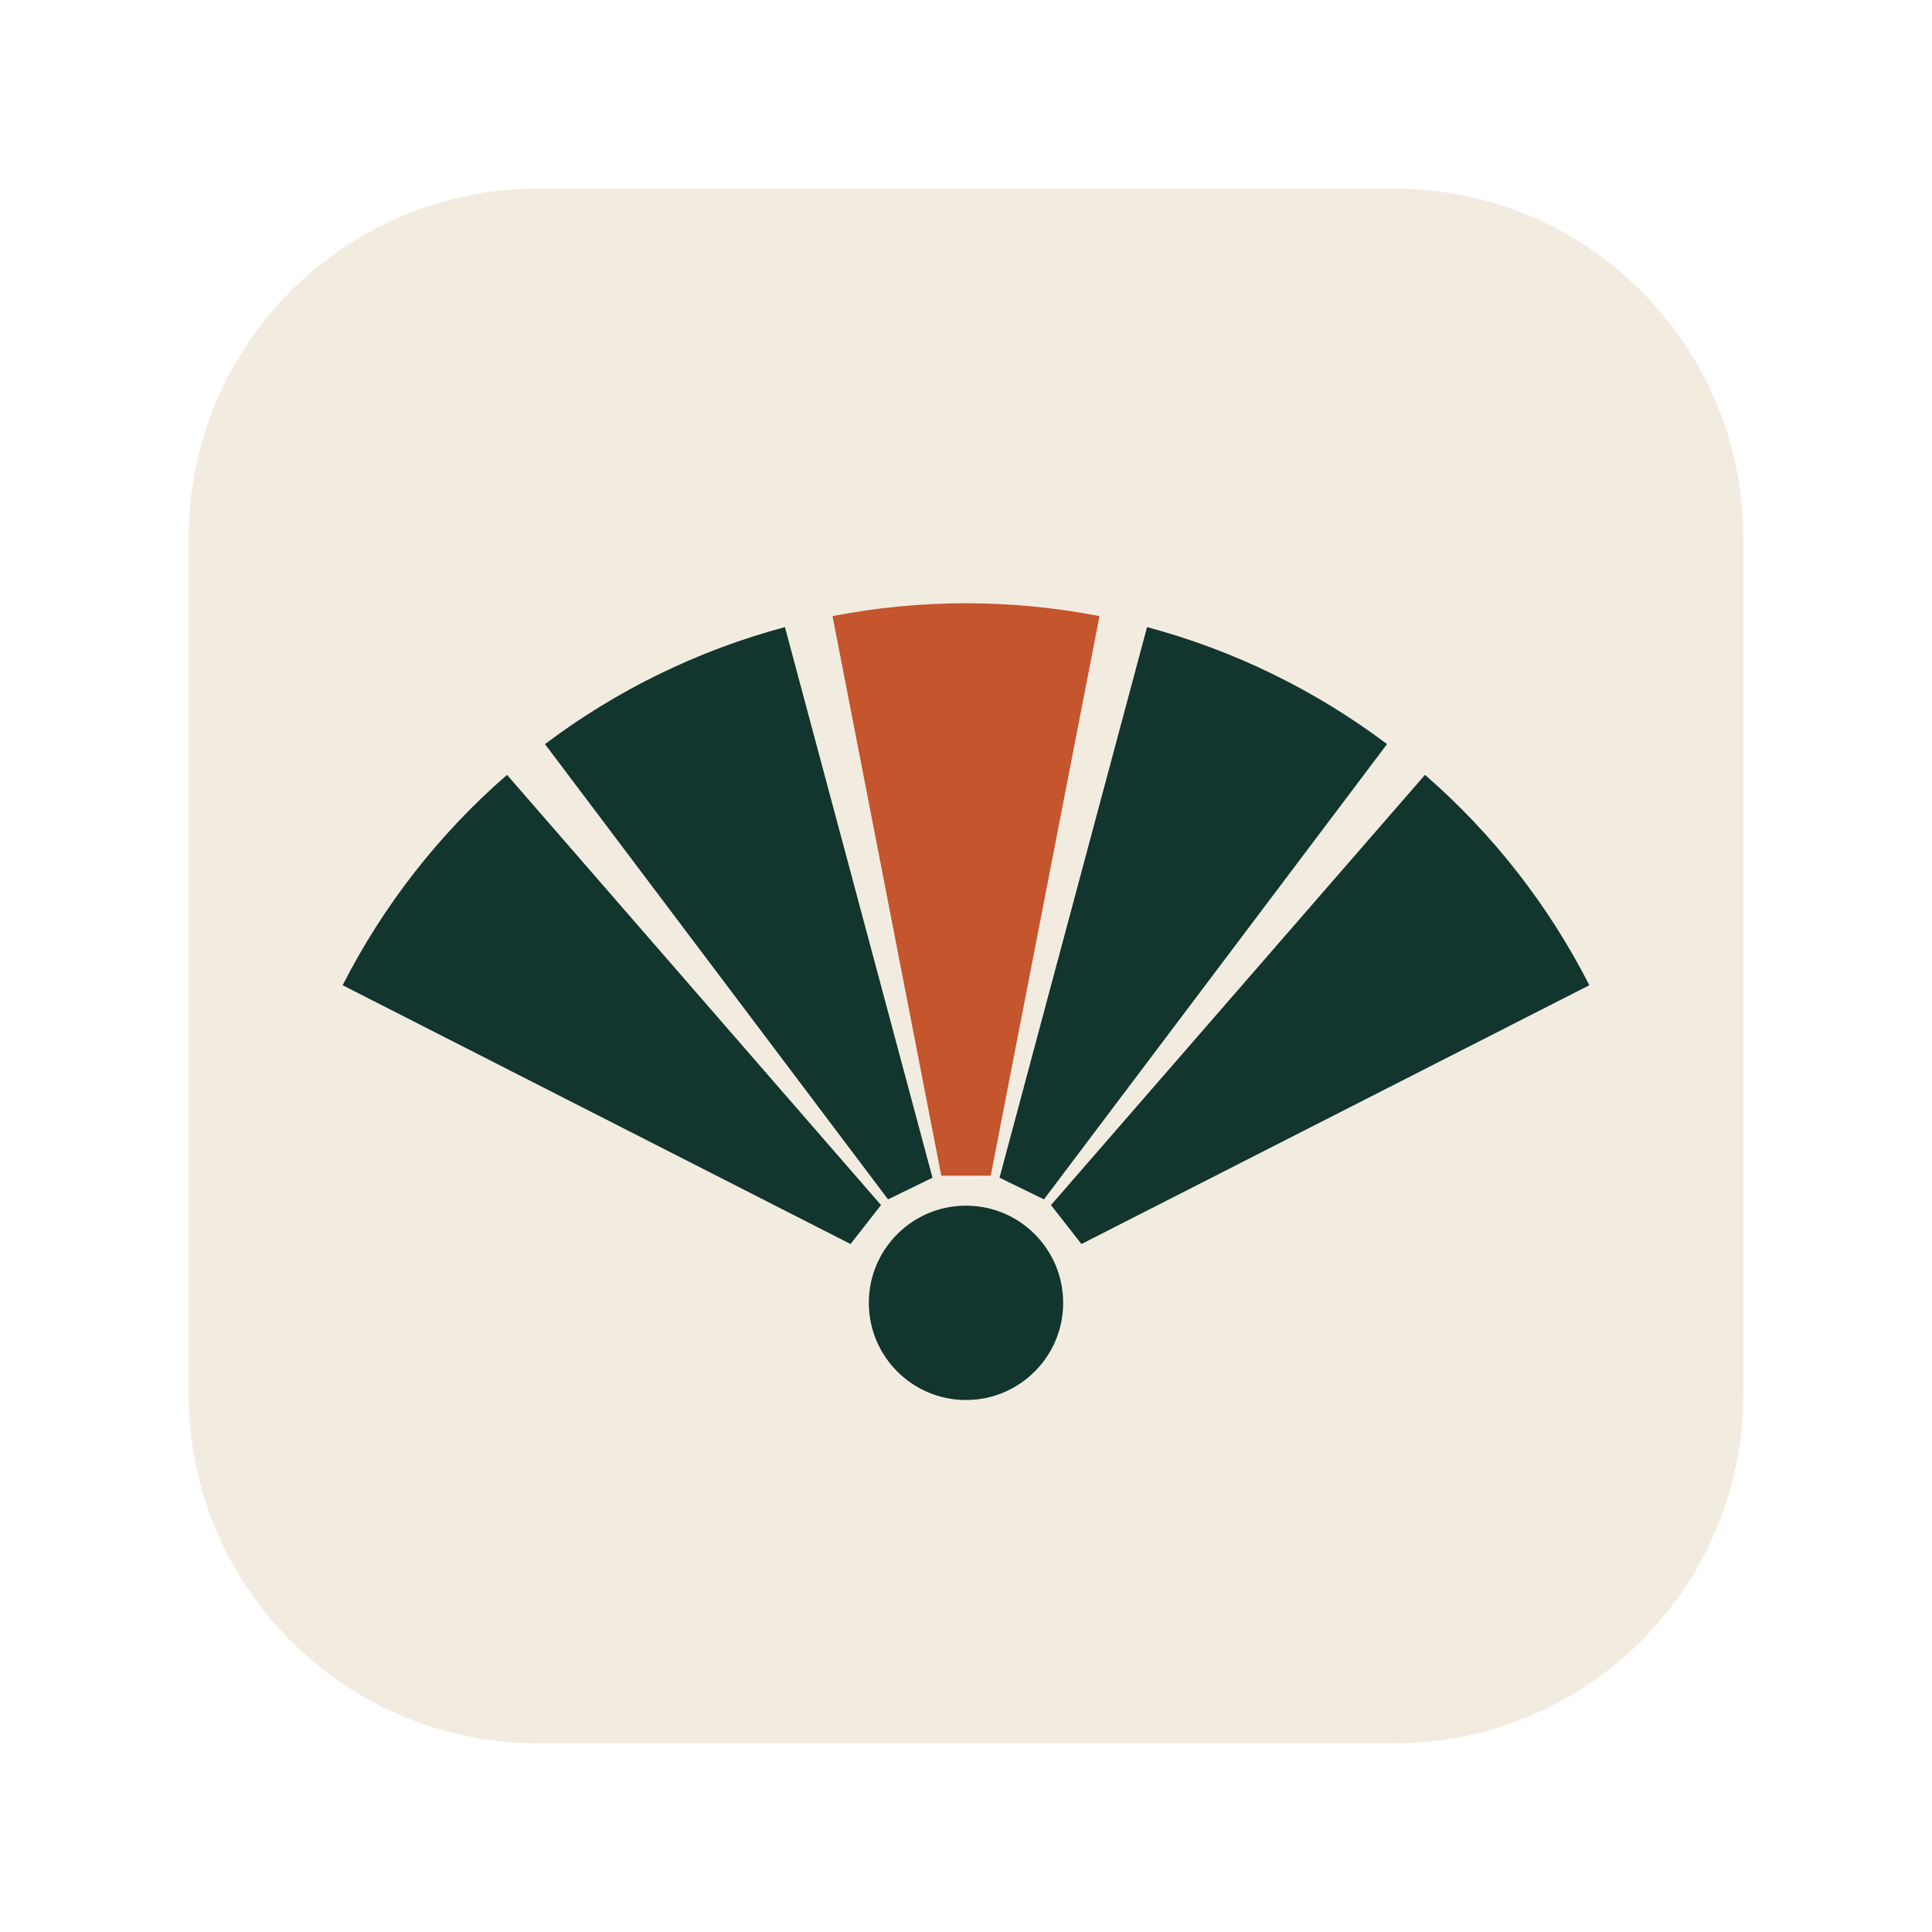
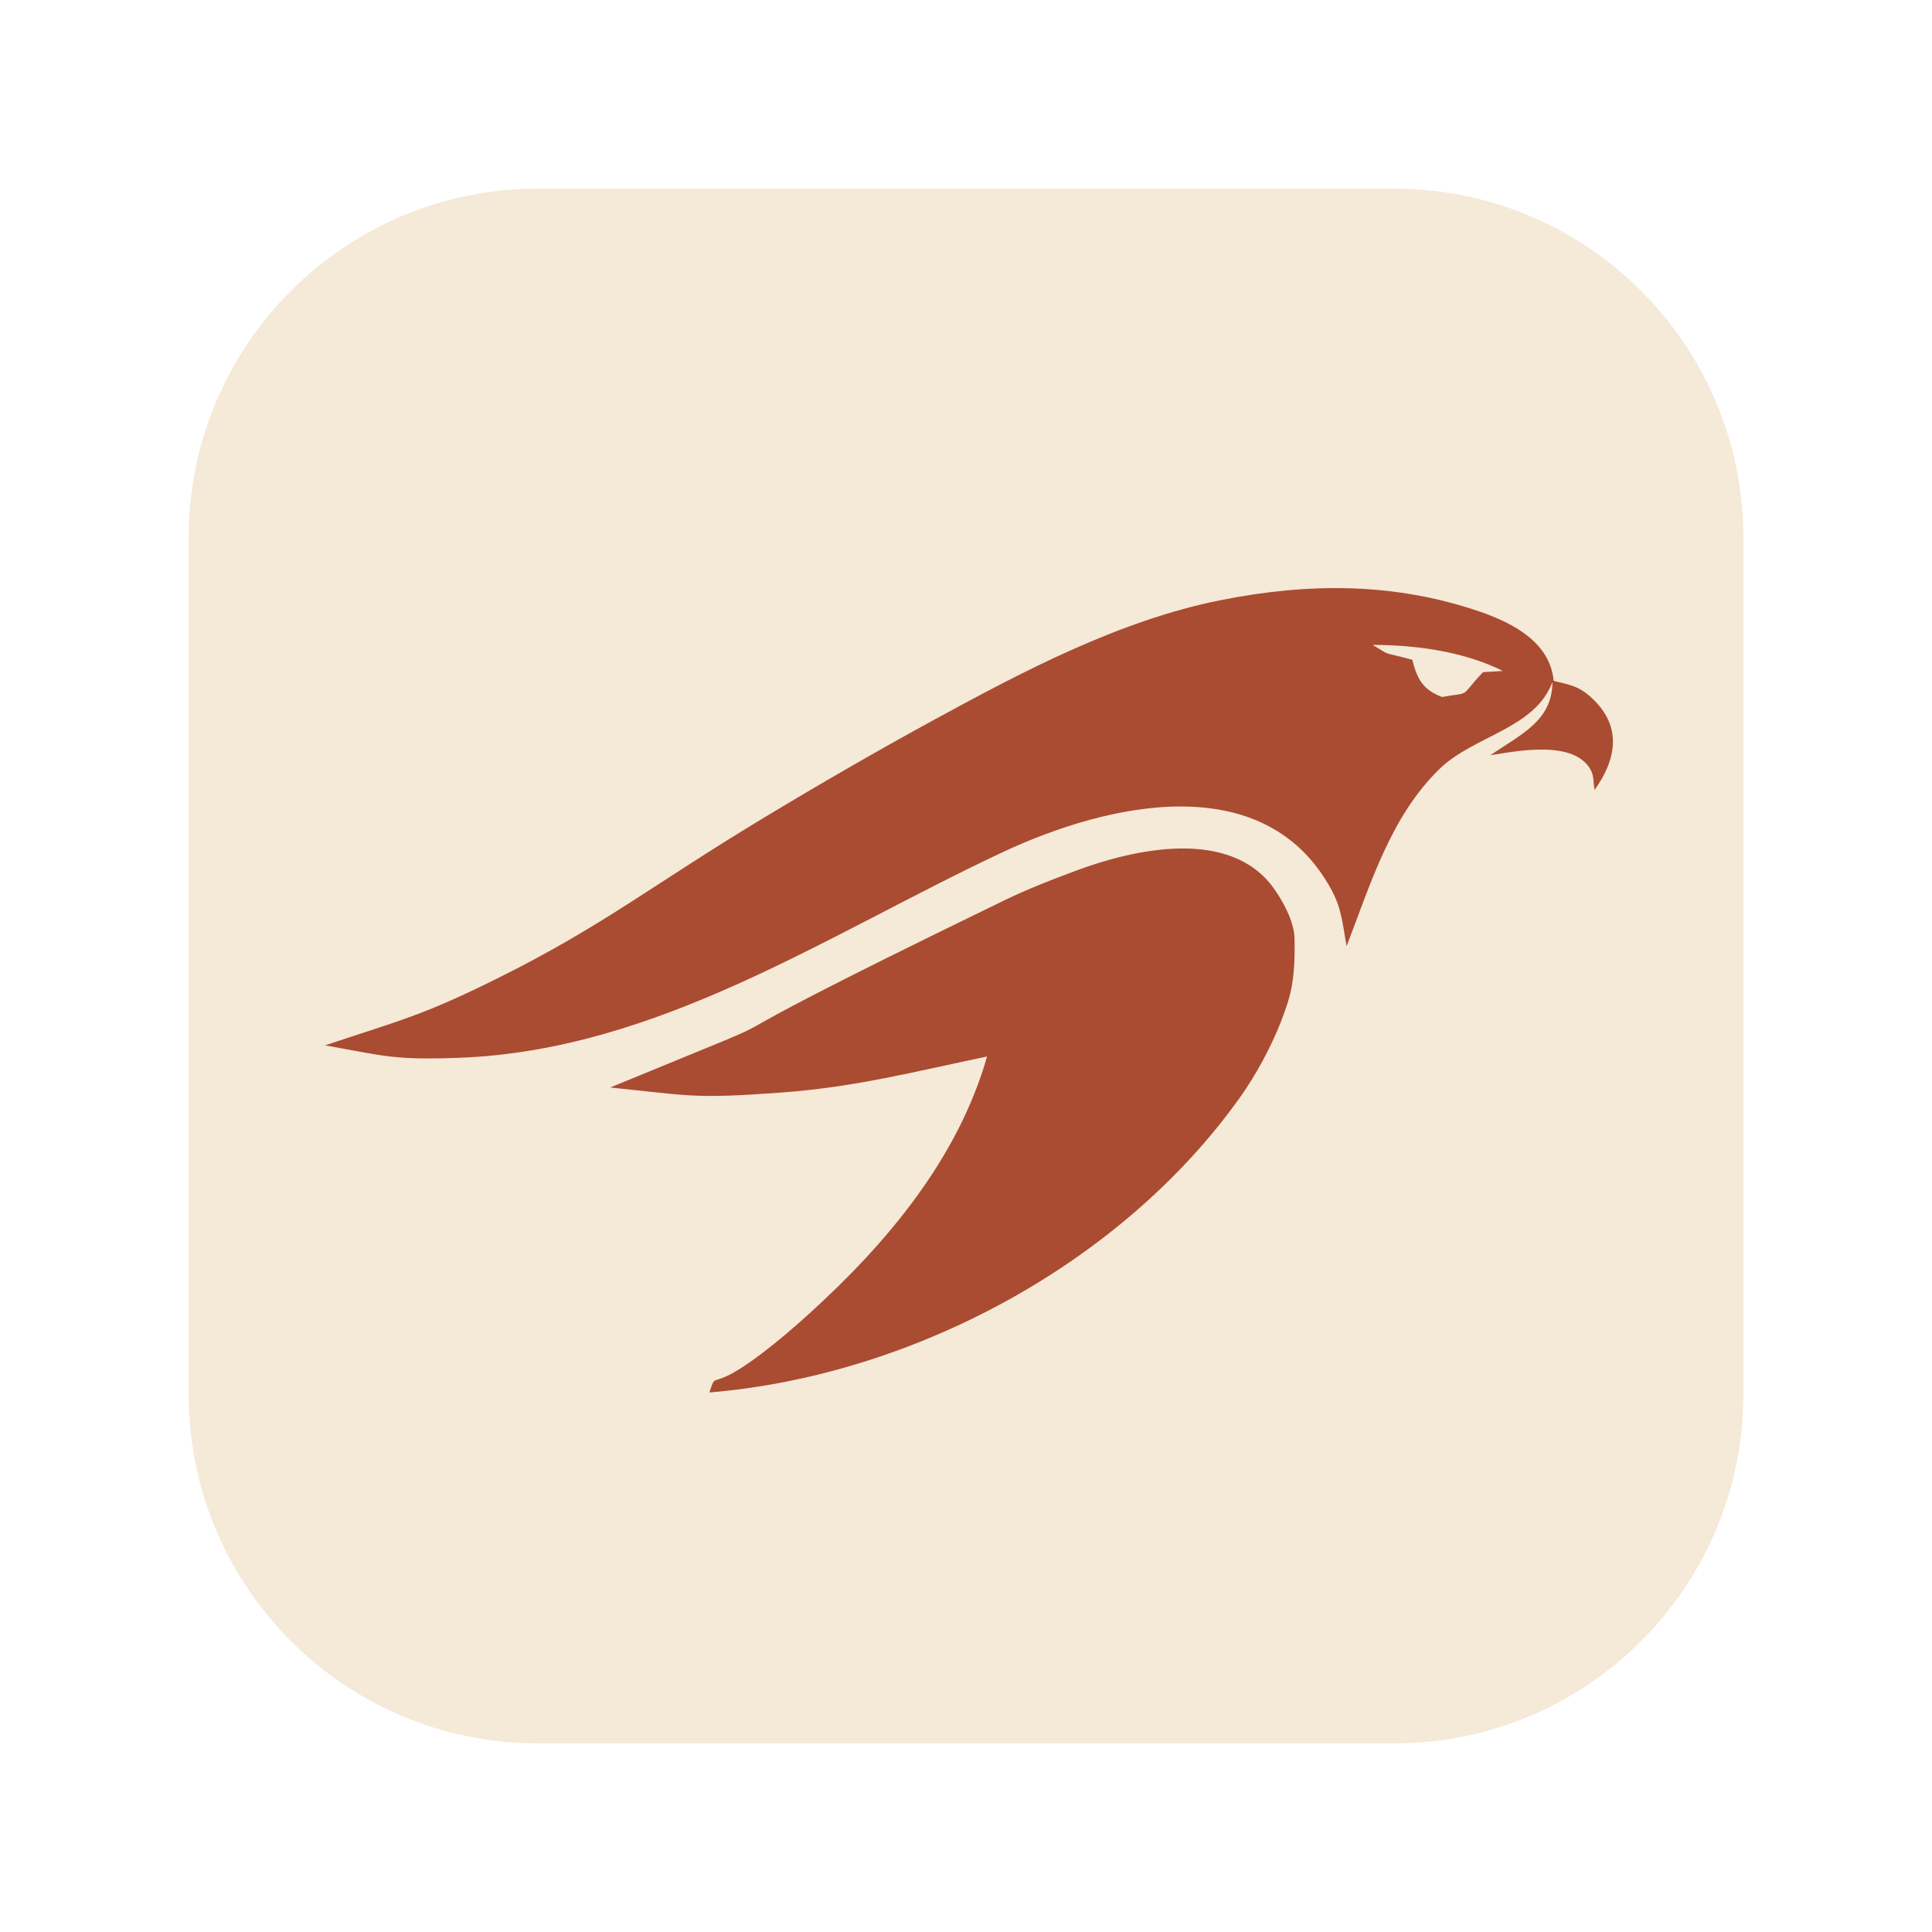
<svg xmlns="http://www.w3.org/2000/svg" width="1024" height="1024" viewBox="0 0 1024 1024" role="img" aria-label="Merlin app icon">
-   <rect x="100" y="100" width="824" height="824" rx="185" fill="#F2ECE0" />
-   <path d="M450.82 659.36L181.61 522.19A370.8 370.8 0 0 1 268.73 410.69L466.95 638.71ZM470.68 635.69L288.85 394.4A370.8 370.8 0 0 1 416.03 332.37L494.23 624.21ZM529.77 624.21L607.97 332.37A370.8 370.8 0 0 1 735.15 394.4L553.32 635.69ZM557.05 638.71L755.27 410.69A370.8 370.8 0 0 1 842.39 522.19L573.18 659.36ZM460.5 690.53A51.5 51.5 0 1 1 563.5 690.53A51.5 51.5 0 1 1 460.5 690.53Z" fill="#12352E" />
-   <path d="M498.9 623.13L441.25 326.55A370.8 370.8 0 0 1 582.75 326.55L525.1 623.13Z" fill="#C4552D" />
+   <rect x="100" y="100" width="824" height="824" rx="185" fill="#F5E9D7" />
+   <path d="M823.464 360.868C832.087 363.024 836.979 363.434 844.491 370.724C860.082 385.856 856.324 403.045 845.148 418.692C844.491 415.188 844.868 411.318 843.177 408.179C834.415 391.906 803.944 398.084 789.952 400.293C805.546 389.425 822.807 382.296 822.807 361.525C813.508 386.32 781.196 389.872 763.011 407.522C737.038 432.731 726.324 468.833 713.729 501.486C711.603 490.003 711.266 482.023 705.844 471.917C670.609 406.253 586.71 425.816 531.713 451.547C439.32 494.774 349.456 556.534 243.904 560.625C208.676 561.991 203.644 559.63 172.281 554.054C212.911 540.511 223.806 538.345 263.617 518.571C319.55 490.79 345.691 469.145 404.236 433.805C434.309 415.652 464.734 398.059 495.573 381.238C542.442 355.673 593.648 328.768 646.705 318.156C693.253 308.847 738.782 308.617 784.038 324.07C801.925 330.178 821.61 340.475 823.464 360.868ZM375.981 738.041C380.229 725.296 375.161 739.184 404.236 717.014C412.889 710.416 421.15 703.301 429.206 695.987C470.215 658.755 507.749 613.946 523.171 559.968C484.691 567.985 453.342 576.175 414.75 579.024C367.431 582.517 366.106 580.737 323.413 576.396C458.905 520.605 326.172 577.262 532.37 477.174C544.739 471.17 557.597 466.201 570.482 461.404C601.093 450.005 651.755 438.596 674.96 470.603C679.84 477.333 685.952 488.237 686.131 497.544C686.287 505.658 686.131 513.848 684.817 521.856C683.705 528.626 681.379 535.172 678.903 541.569C673.736 554.916 665.535 569.974 657.219 581.652C594.221 670.116 483.252 729.102 375.981 738.041ZM727.528 341.812C738.382 348.324 731.635 345.082 748.555 349.697C751.103 359.89 754.167 365.6 764.325 369.41C780.531 366.55 772.904 370.192 786.01 356.268C789.514 356.049 793.019 355.83 796.523 355.611C775.897 345.298 750.388 341.812 727.528 341.812Z" fill="#AA4C32" />
</svg>
